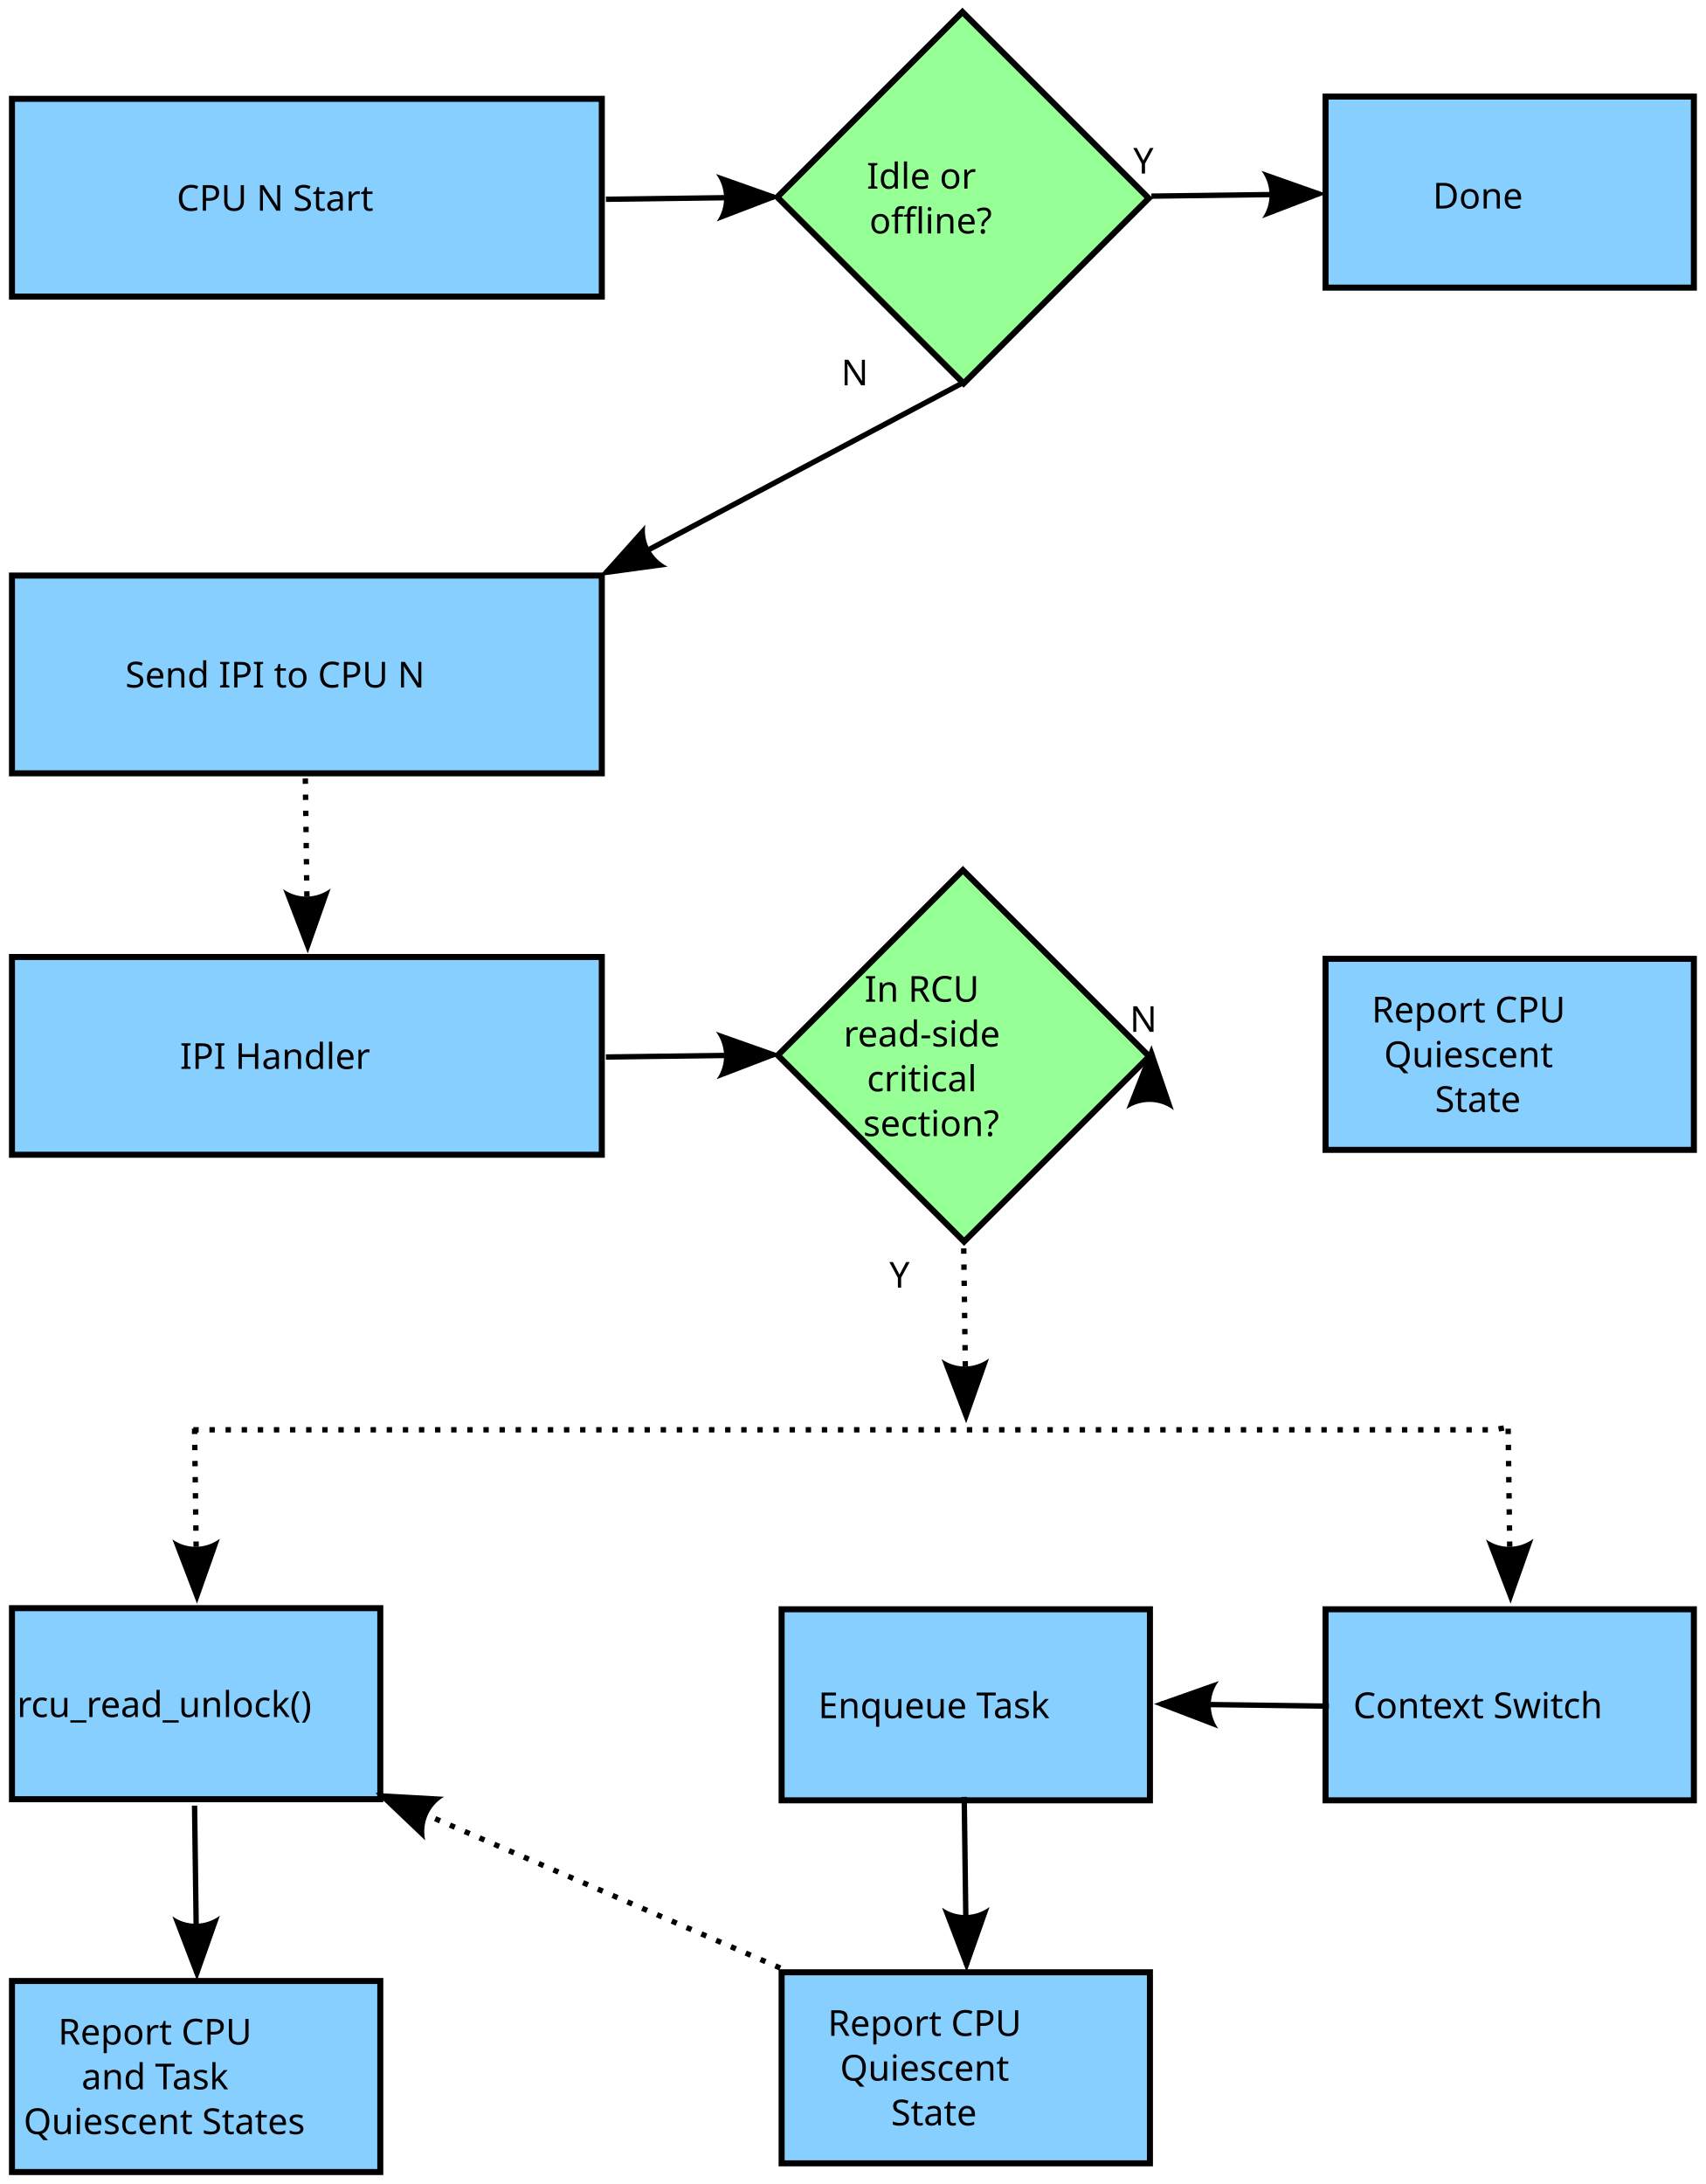
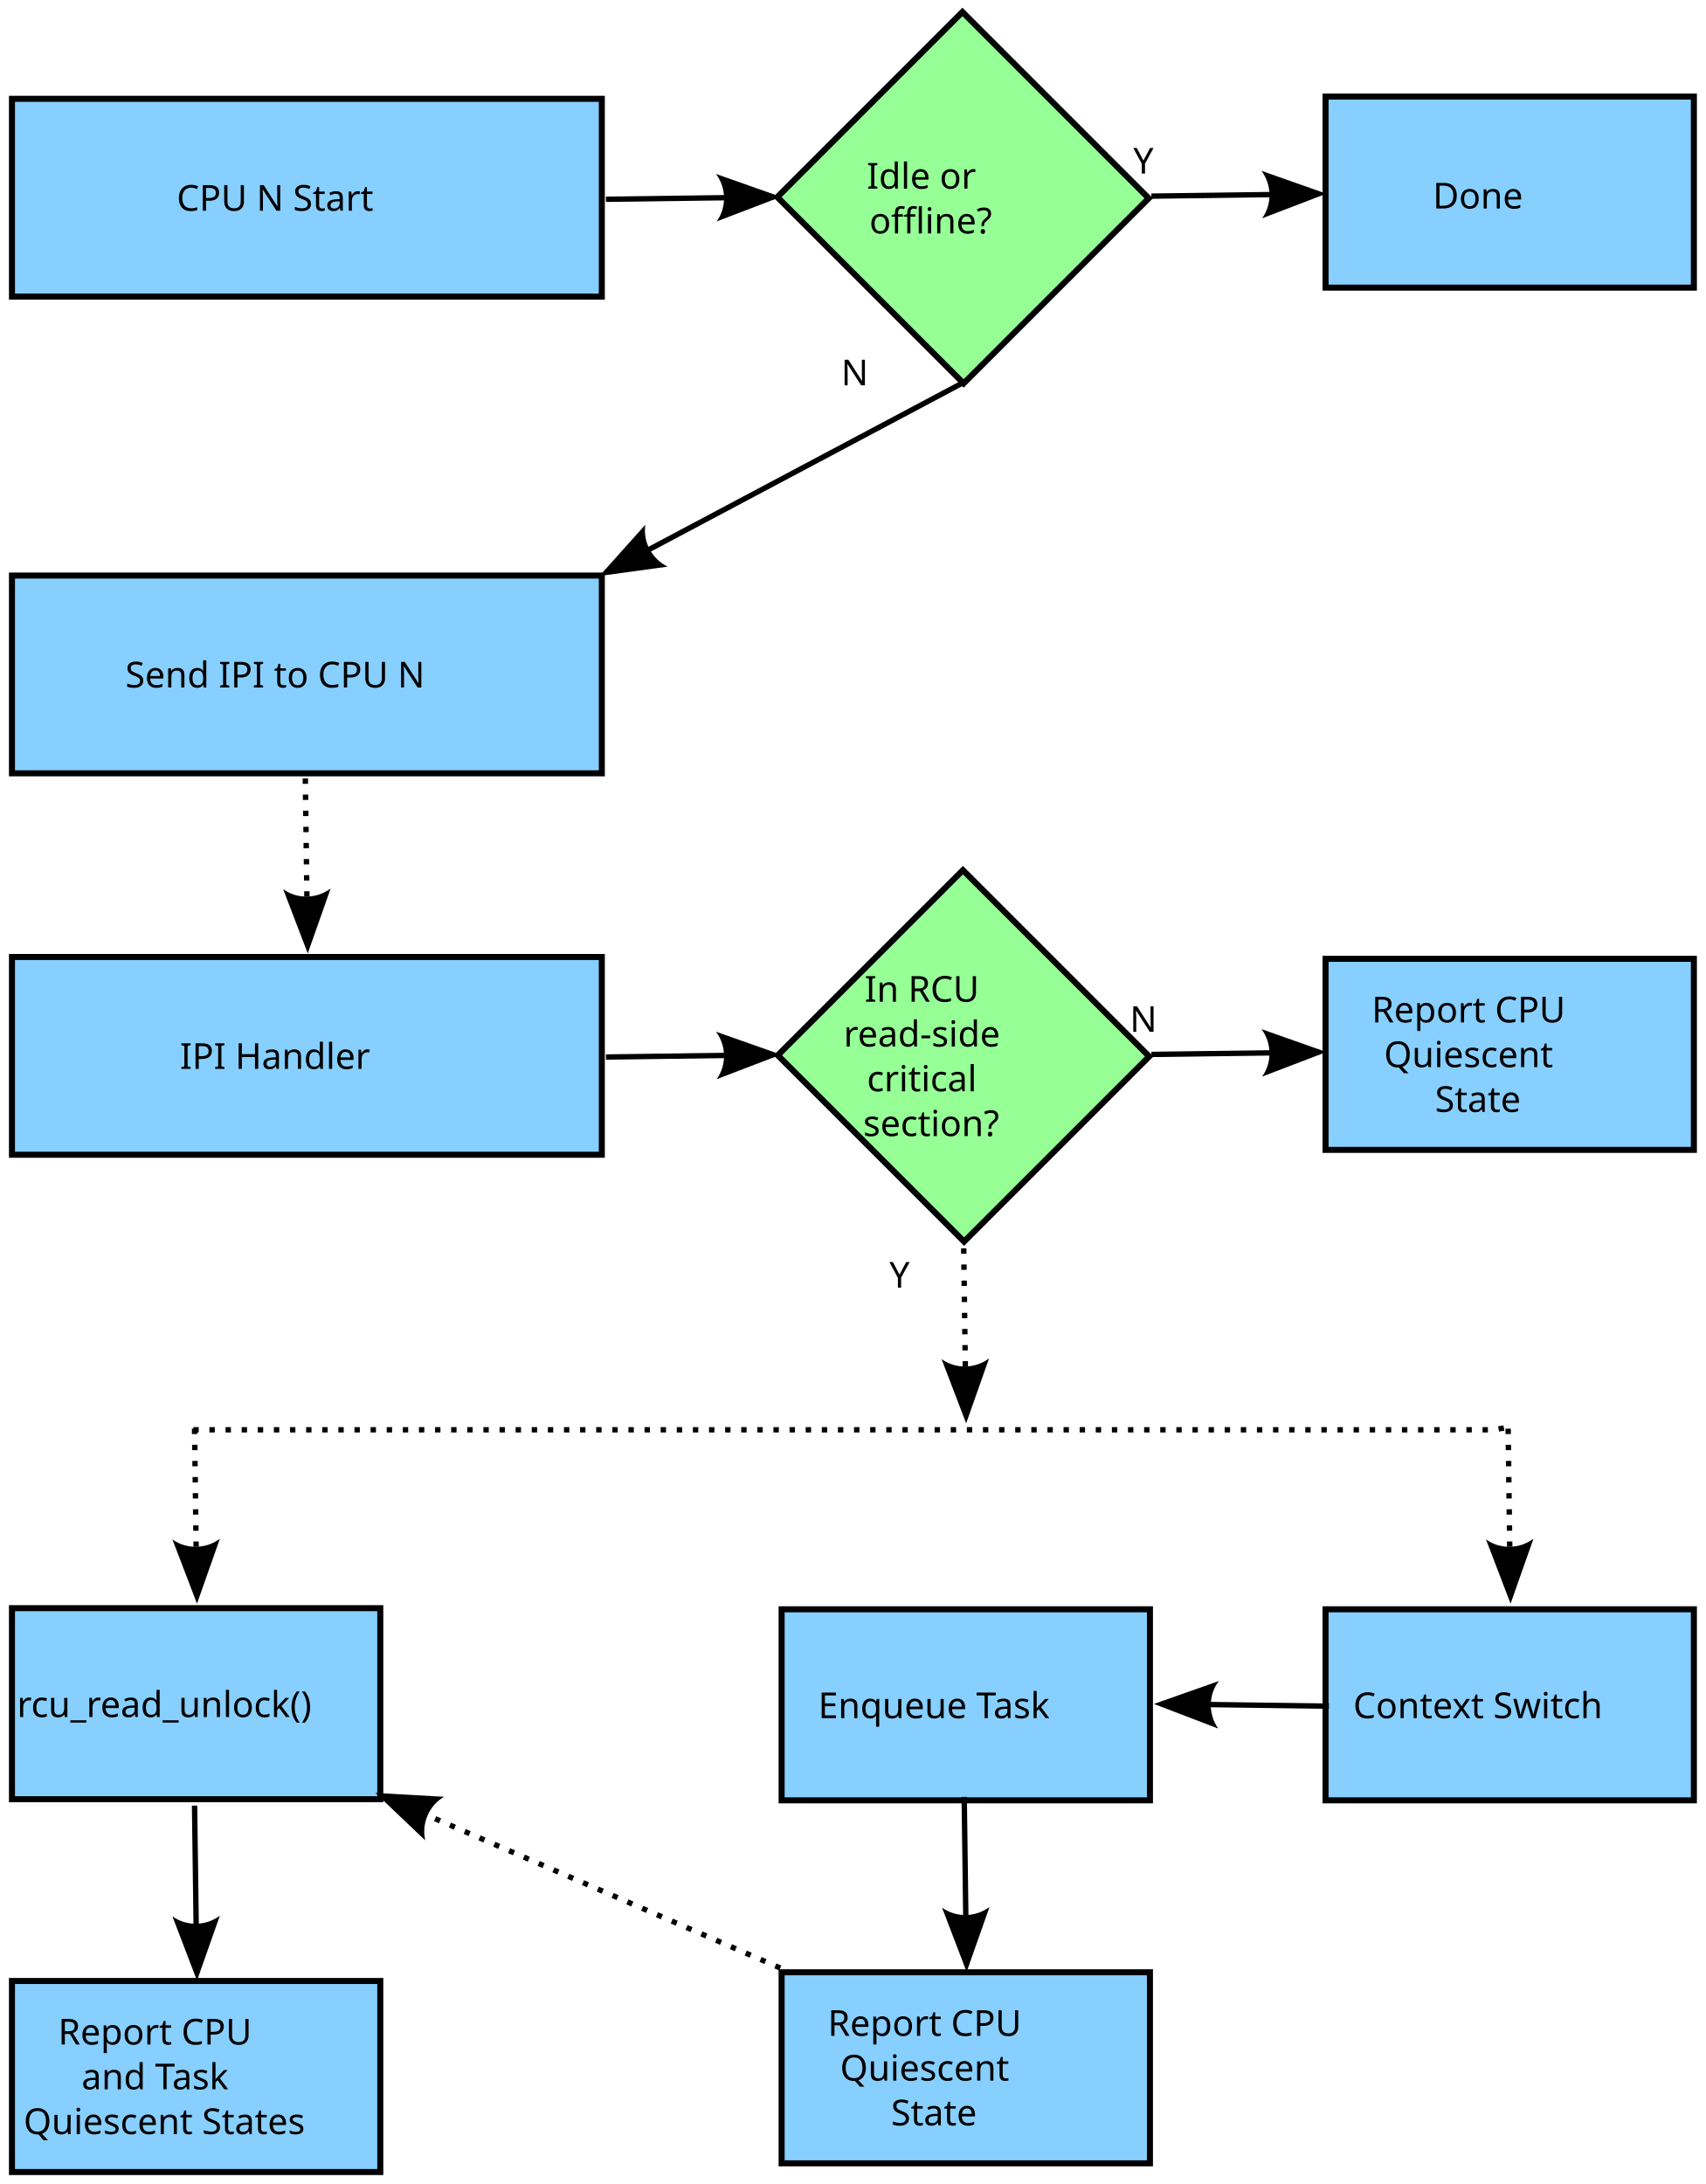
<svg xmlns="http://www.w3.org/2000/svg" width="952.682" height="1219.622" viewBox="-66 -66 12729.905 16296.808" id="svg2" version="1.1">
  <defs id="defs92">
    <marker orient="auto" refY="0" refX="0" id="Arrow2Lend" style="overflow:visible">
      <path id="path4146" style="fill-rule:evenodd;stroke-width:0.625;stroke-linejoin:round" d="M 8.719,4.034 -2.207,0.016 8.719,-4.002 c -1.745,2.372 -1.735,5.617 -6e-7,8.035 z" transform="matrix(-1.1,0,0,-1.1,-1.1,0)" />
    </marker>
    <marker orient="auto" refY="0" refX="0" id="Arrow1Mend" style="overflow:visible">
      <path id="path3852" d="M 0,0 5,-5 -12.5,0 5,5 0,0 z" style="fill-rule:evenodd;stroke:#000000;stroke-width:1pt" transform="matrix(-0.4,0,0,-0.4,-4,0)" />
    </marker>
    <marker orient="auto" refY="0" refX="0" id="Arrow1Mend-9" style="overflow:visible">
      <path id="path3852-7" d="M 0,0 5,-5 -12.5,0 5,5 0,0 z" style="fill-rule:evenodd;stroke:#000000;stroke-width:1pt" transform="matrix(-0.4,0,0,-0.4,-4,0)" />
    </marker>
    <marker orient="auto" refY="0" refX="0" id="Arrow2Lend-7" style="overflow:visible">
      <path id="path4146-6" style="fill-rule:evenodd;stroke-width:0.625;stroke-linejoin:round" d="M 8.719,4.034 -2.207,0.016 8.719,-4.002 c -1.745,2.372 -1.735,5.617 -6e-7,8.035 z" transform="matrix(-1.1,0,0,-1.1,-1.1,0)" />
    </marker>
    <marker orient="auto" refY="0" refX="0" id="Arrow2Lend-1" style="overflow:visible">
      <path id="path4146-4" style="fill-rule:evenodd;stroke-width:0.625;stroke-linejoin:round" d="M 8.719,4.034 -2.207,0.016 8.719,-4.002 c -1.745,2.372 -1.735,5.617 -6e-7,8.035 z" transform="matrix(-1.1,0,0,-1.1,-1.1,0)" />
    </marker>
    <marker orient="auto" refY="0" refX="0" id="Arrow2Lend-16" style="overflow:visible">
      <path id="path4146-8" style="fill-rule:evenodd;stroke-width:0.625;stroke-linejoin:round" d="M 8.719,4.034 -2.207,0.016 8.719,-4.002 c -1.745,2.372 -1.735,5.617 -6e-7,8.035 z" transform="matrix(-1.1,0,0,-1.1,-1.1,0)" />
    </marker>
    <marker orient="auto" refY="0" refX="0" id="Arrow2Lend-160" style="overflow:visible">
      <path id="path4146-5" style="fill-rule:evenodd;stroke-width:0.625;stroke-linejoin:round" d="M 8.719,4.034 -2.207,0.016 8.719,-4.002 c -1.745,2.372 -1.735,5.617 -6e-7,8.035 z" transform="matrix(-1.1,0,0,-1.1,-1.1,0)" />
    </marker>
    <marker orient="auto" refY="0" refX="0" id="Arrow2Lend-78" style="overflow:visible">
      <path id="path4146-66" style="fill-rule:evenodd;stroke-width:0.625;stroke-linejoin:round" d="M 8.719,4.034 -2.207,0.016 8.719,-4.002 c -1.745,2.372 -1.735,5.617 -6e-7,8.035 z" transform="matrix(-1.1,0,0,-1.1,-1.1,0)" />
    </marker>
    <marker orient="auto" refY="0" refX="0" id="Arrow2Lend-8" style="overflow:visible">
      <path id="path4146-56" style="fill-rule:evenodd;stroke-width:0.625;stroke-linejoin:round" d="M 8.719,4.034 -2.207,0.016 8.719,-4.002 c -1.745,2.372 -1.735,5.617 -6e-7,8.035 z" transform="matrix(-1.1,0,0,-1.1,-1.1,0)" />
    </marker>
    <marker orient="auto" refY="0" refX="0" id="Arrow2Lend-19" style="overflow:visible">
      <path id="path4146-89" style="fill-rule:evenodd;stroke-width:0.625;stroke-linejoin:round" d="M 8.719,4.034 -2.207,0.016 8.719,-4.002 c -1.745,2.372 -1.735,5.617 -6e-7,8.035 z" transform="matrix(-1.1,0,0,-1.1,-1.1,0)" />
    </marker>
    <marker orient="auto" refY="0" refX="0" id="Arrow2Lend-85" style="overflow:visible">
      <path id="path4146-3" style="fill-rule:evenodd;stroke-width:0.625;stroke-linejoin:round" d="M 8.719,4.034 -2.207,0.016 8.719,-4.002 c -1.745,2.372 -1.735,5.617 -6e-7,8.035 z" transform="matrix(-1.1,0,0,-1.1,-1.1,0)" />
    </marker>
    <marker orient="auto" refY="0" refX="0" id="Arrow2Lend-73" style="overflow:visible">
      <path id="path4146-55" style="fill-rule:evenodd;stroke-width:0.625;stroke-linejoin:round" d="M 8.719,4.034 -2.207,0.016 8.719,-4.002 c -1.745,2.372 -1.735,5.617 -6e-7,8.035 z" transform="matrix(-1.1,0,0,-1.1,-1.1,0)" />
    </marker>
    <marker orient="auto" refY="0" refX="0" id="Arrow2Lend-5" style="overflow:visible">
      <path id="path4146-88" style="fill-rule:evenodd;stroke-width:0.625;stroke-linejoin:round" d="M 8.719,4.034 -2.207,0.016 8.719,-4.002 c -1.745,2.372 -1.735,5.617 -6e-7,8.035 z" transform="matrix(-1.1,0,0,-1.1,-1.1,0)" />
    </marker>
    <marker orient="auto" refY="0" refX="0" id="Arrow2Lend-198" style="overflow:visible">
      <path id="path4146-2" style="fill-rule:evenodd;stroke-width:0.625;stroke-linejoin:round" d="M 8.719,4.034 -2.207,0.016 8.719,-4.002 c -1.745,2.372 -1.735,5.617 -6e-7,8.035 z" transform="matrix(-1.1,0,0,-1.1,-1.1,0)" />
    </marker>
    <marker orient="auto" refY="0" refX="0" id="Arrow2Lend-4" style="overflow:visible">
      <path id="path4146-22" style="fill-rule:evenodd;stroke-width:0.625;stroke-linejoin:round" d="M 8.719,4.034 -2.207,0.016 8.719,-4.002 c -1.745,2.372 -1.735,5.617 -6e-7,8.035 z" transform="matrix(-1.1,0,0,-1.1,-1.1,0)" />
    </marker>
    <marker orient="auto" refY="0" refX="0" id="marker5072" style="overflow:visible">
      <path id="path5074" style="fill-rule:evenodd;stroke-width:0.625;stroke-linejoin:round" d="M 8.719,4.034 -2.207,0.016 8.719,-4.002 c -1.745,2.372 -1.735,5.617 -6e-7,8.035 z" transform="matrix(-1.1,0,0,-1.1,-1.1,0)" />
    </marker>
    <marker orient="auto" refY="0" refX="0" id="Arrow2Lend-87" style="overflow:visible">
      <path id="path4146-63" style="fill-rule:evenodd;stroke-width:0.625;stroke-linejoin:round" d="M 8.719,4.034 -2.207,0.016 8.719,-4.002 c -1.745,2.372 -1.735,5.617 -6e-7,8.035 z" transform="matrix(-1.1,0,0,-1.1,-1.1,0)" />
    </marker>
    <marker orient="auto" refY="0" refX="0" id="Arrow2Lend-6" style="overflow:visible">
      <path id="path4146-26" style="fill-rule:evenodd;stroke-width:0.625;stroke-linejoin:round" d="M 8.719,4.034 -2.207,0.016 8.719,-4.002 c -1.745,2.372 -1.735,5.617 -6e-7,8.035 z" transform="matrix(-1.1,0,0,-1.1,-1.1,0)" />
    </marker>
    <marker orient="auto" refY="0" refX="0" id="Arrow2Lend-0" style="overflow:visible">
      <path id="path4146-51" style="fill-rule:evenodd;stroke-width:0.625;stroke-linejoin:round" d="M 8.719,4.034 -2.207,0.016 8.719,-4.002 c -1.745,2.372 -1.735,5.617 -6e-7,8.035 z" transform="matrix(-1.1,0,0,-1.1,-1.1,0)" />
    </marker>
  </defs>
  <g style="fill:none;stroke-width:0.025in" id="g4" transform="translate(23.31281,523.413)">
    <g id="g4104" transform="translate(-1068.975,0)">
      <rect transform="matrix(-0.7071068,0.7071068,-0.7071068,-0.7071068,0,0)" y="-7383.876" x="-6124.899" height="1966.225" width="1953.697" id="rect3032-1-0" style="fill:#96ff96;fill-opacity:1;stroke:#000000;stroke-width:45.004;stroke-miterlimit:4;stroke-opacity:1;stroke-dasharray:none;stroke-dashoffset:0" />
      <text id="text4098" y="818.403" x="8168.267" style="font-size:267.244px;font-style:normal;font-weight:normal;text-align:center;line-height:125%;letter-spacing:0px;word-spacing:0px;text-anchor:middle;fill:#000000;fill-opacity:1;stroke:none;font-family:Sans" xml:space="preserve">
        <tspan y="818.403" x="8168.267" id="tspan4100">Idle or</tspan>
        <tspan id="tspan4102" y="1152.458" x="8168.267">offline?</tspan>
      </text>
    </g>
    <g id="g4114" transform="translate(0,147.9697)">
      <rect id="rect6" style="fill:#87cfff;stroke:#000000;stroke-width:45.004;stroke-linecap:butt;stroke-linejoin:miter;stroke-miterlimit:4;stroke-dasharray:none" rx="0" height="1475.664" width="4401.761" y="0" x="0" />
      <text id="text4110" y="835.112" x="2206.492" style="font-size:267.244px;font-style:normal;font-weight:normal;text-align:center;line-height:125%;letter-spacing:0px;word-spacing:0px;text-anchor:middle;fill:#000000;fill-opacity:1;stroke:none;font-family:Sans" xml:space="preserve">
        <tspan y="835.112" x="2206.492" id="tspan4112">CPU N Start</tspan>
      </text>
    </g>
    <path style="fill:none;stroke:#000000;stroke-width:40.087;stroke-linecap:butt;stroke-linejoin:miter;stroke-miterlimit:4;stroke-opacity:1;stroke-dasharray:none;marker-end:url(#Arrow2Lend)" d="M 4432.505,897.492 5684.875,880.794" id="path4119" />
    <path style="fill:none;stroke:#000000;stroke-width:40.087;stroke-linecap:butt;stroke-linejoin:miter;stroke-miterlimit:4;stroke-opacity:1;stroke-dasharray:none;marker-end:url(#Arrow2Lend)" d="M 8503.001,874.122 9755.37,857.423" id="path4119-8" />
    <text xml:space="preserve" style="font-size:267.244px;font-style:normal;font-weight:normal;text-align:center;line-height:125%;letter-spacing:0px;word-spacing:0px;text-anchor:middle;fill:#000000;fill-opacity:1;stroke:none;font-family:Sans" x="8617.098" y="705.51" id="text4593">
      <tspan id="tspan4595" x="8617.098" y="705.51">Y</tspan>
    </text>
    <g style="fill:none;stroke-width:0.025in" id="g4114-9" transform="translate(9722.473,131.2711)">
      <rect id="rect6-0" style="fill:#87cfff;stroke:#000000;stroke-width:45.004;stroke-linecap:butt;stroke-linejoin:miter;stroke-miterlimit:4;stroke-dasharray:none" rx="0" height="1425.569" width="2748.633" y="0" x="80.173" />
      <text id="text4110-5" y="835.112" x="1460.101" style="font-size:267.244px;font-style:normal;font-weight:normal;text-align:center;line-height:125%;letter-spacing:0px;word-spacing:0px;text-anchor:middle;fill:#000000;fill-opacity:1;stroke:none;font-family:Sans" xml:space="preserve">
        <tspan y="835.112" x="1460.101" id="tspan4112-9">Done</tspan>
      </text>
    </g>
    <g style="fill:none;stroke-width:0.025in" id="g4114-5" transform="translate(0,3705.346)">
      <rect id="rect6-1" style="fill:#87cfff;stroke:#000000;stroke-width:45.004;stroke-linecap:butt;stroke-linejoin:miter;stroke-miterlimit:4;stroke-dasharray:none" rx="0" height="1475.664" width="4401.761" y="0" x="0" />
      <text id="text4110-9" y="835.112" x="2206.492" style="font-size:267.244px;font-style:normal;font-weight:normal;text-align:center;line-height:125%;letter-spacing:0px;word-spacing:0px;text-anchor:middle;fill:#000000;fill-opacity:1;stroke:none;font-family:Sans" xml:space="preserve">
        <tspan y="835.112" x="2206.492" id="tspan4776">Send IPI to CPU N</tspan>
      </text>
    </g>
    <path style="fill:none;stroke:#000000;stroke-width:40.087;stroke-linecap:butt;stroke-linejoin:miter;stroke-miterlimit:4;stroke-opacity:1;stroke-dasharray:none;marker-end:url(#Arrow2Lend)" d="M 7102.563,2263.517 4430.84,3682.869" id="path4119-3" />
    <g style="fill:none;stroke-width:0.025in" id="g4104-1" transform="translate(-1065.335,6403.578)">
      <rect transform="matrix(-0.7071068,0.7071068,-0.7071068,-0.7071068,0,0)" y="-7383.876" x="-6124.899" height="1966.225" width="1953.697" id="rect3032-1-0-6" style="fill:#96ff96;fill-opacity:1;stroke:#000000;stroke-width:45.004;stroke-miterlimit:4;stroke-opacity:1;stroke-dasharray:none;stroke-dashoffset:0" />
      <text id="text4098-3" y="482" x="8168.267" style="font-size:267.244px;font-style:normal;font-weight:normal;text-align:center;line-height:125%;letter-spacing:0px;word-spacing:0px;text-anchor:middle;fill:#000000;fill-opacity:1;stroke:none;font-family:Sans" xml:space="preserve">
        <tspan id="tspan4102-8" y="482" x="8168.267">In RCU</tspan>
        <tspan y="816.055" x="8168.267" id="tspan4833">read-side</tspan>
        <tspan y="1150.109" x="8168.267" id="tspan4835">critical</tspan>
        <tspan y="1484.164" x="8168.267" id="tspan4837">section?</tspan>
      </text>
    </g>
    <text xml:space="preserve" style="font-size:267.244px;font-style:normal;font-weight:normal;text-align:center;line-height:125%;letter-spacing:0px;word-spacing:0px;text-anchor:middle;fill:#000000;fill-opacity:1;stroke:none;font-family:Sans" x="6463.086" y="2285.677" id="text4593-0">
      <tspan id="tspan4595-6" x="6463.086" y="2285.677">N</tspan>
    </text>
    <path style="fill:none;stroke:#000000;stroke-width:40.087;stroke-linecap:butt;stroke-linejoin:miter;stroke-miterlimit:4;stroke-opacity:1;stroke-dasharray:40.087, 80.173;stroke-dashoffset:0;marker-end:url(#Arrow2Lend)" d="m 2189.19,5219.361 16.698,1252.37" id="path4119-0" />
    <g style="fill:none;stroke-width:0.025in" id="g4114-5-2" transform="translate(0,6551.548)">
      <rect id="rect6-1-7" style="fill:#87cfff;stroke:#000000;stroke-width:45.004;stroke-linecap:butt;stroke-linejoin:miter;stroke-miterlimit:4;stroke-dasharray:none" rx="0" height="1475.664" width="4401.761" y="0" x="0" />
      <text id="text4110-9-5" y="835.112" x="2206.492" style="font-size:267.244px;font-style:normal;font-weight:normal;text-align:center;line-height:125%;letter-spacing:0px;word-spacing:0px;text-anchor:middle;fill:#000000;fill-opacity:1;stroke:none;font-family:Sans" xml:space="preserve">
        <tspan y="835.112" x="2206.492" id="tspan4776-5">IPI Handler</tspan>
      </text>
    </g>
    <path style="fill:none;stroke:#000000;stroke-width:40.087;stroke-linecap:butt;stroke-linejoin:miter;stroke-miterlimit:4;stroke-opacity:1;stroke-dasharray:none;marker-end:url(#Arrow2Lend)" d="m 4432.505,7297.968 1252.37,-16.698" id="path4119-2" />
-     <path style="fill:none;stroke:#000000;stroke-width:40.087;stroke-linecap:butt;stroke-linejoin:miter;stroke-miterlimit:4;stroke-opacity:1;stroke-dasharray:none;marker-end:url(#Arrow2Lend)" d="m 8503.001,7278.659.12.3.369,-16.698" id="path4119-8-7" />
+     <path style="fill:none;stroke:#000000;stroke-width:40.087;stroke-linecap:butt;stroke-linejoin:miter;stroke-miterlimit:4;stroke-opacity:1;stroke-dasharray:none;marker-end:url(#Arrow2Lend)" d="m 8503.001,7278.659 1252.369,-16.698" id="path4119-8-7" />
    <text xml:space="preserve" style="font-size:267.244px;font-style:normal;font-weight:normal;text-align:center;line-height:125%;letter-spacing:0px;word-spacing:0px;text-anchor:middle;fill:#000000;fill-opacity:1;stroke:none;font-family:Sans" x="8617.098" y="7110.019" id="text4593-4">
      <tspan id="tspan4595-0" x="8617.098" y="7110.019">N</tspan>
    </text>
    <g style="fill:none;stroke-width:0.025in" id="g4114-9-3" transform="translate(9722.473,6535.809)">
      <rect id="rect6-0-7" style="fill:#87cfff;stroke:#000000;stroke-width:45.004;stroke-linecap:butt;stroke-linejoin:miter;stroke-miterlimit:4;stroke-dasharray:none" rx="0" height="1425.569" width="2748.633" y="29.467" x="80.173" />
      <text id="text4110-5-7" y="503.716" x="1460.101" style="font-size:267.244px;font-style:normal;font-weight:normal;text-align:center;line-height:125%;letter-spacing:0px;word-spacing:0px;text-anchor:middle;fill:#000000;fill-opacity:1;stroke:none;font-family:Sans" xml:space="preserve">
        <tspan y="503.716" x="1460.101" id="tspan4112-9-0">Report CPU</tspan>
        <tspan y="837.77" x="1460.101" id="tspan4923">Quiescent</tspan>
        <tspan y="1171.825" x="1460.101" id="tspan4925">State</tspan>
      </text>
    </g>
    <path style="fill:none;stroke:#000000;stroke-width:40.087;stroke-linecap:butt;stroke-linejoin:miter;stroke-miterlimit:4;stroke-opacity:1;stroke-dasharray:40.087, 80.173;stroke-dashoffset:0;marker-end:url(#Arrow2Lend)" d="m 7102.563,8725.745 16.698,1252.37" id="path4119-0-0" />
    <text xml:space="preserve" style="font-size:267.244px;font-style:normal;font-weight:normal;text-align:center;line-height:125%;letter-spacing:0px;word-spacing:0px;text-anchor:middle;fill:#000000;fill-opacity:1;stroke:none;font-family:Sans" x="6797.052" y="9018.681" id="text4593-3">
      <tspan id="tspan4595-2" x="6797.052" y="9018.681">Y</tspan>
    </text>
    <g style="fill:none;stroke-width:0.025in" id="g4114-9-3-8" transform="translate(-80.17308,11381.108)">
      <rect id="rect6-0-7-5" style="fill:#87cfff;stroke:#000000;stroke-width:45.004;stroke-linecap:butt;stroke-linejoin:miter;stroke-miterlimit:4;stroke-dasharray:none" rx="0" height="1425.569" width="2748.633" y="29.467" x="80.173" />
      <text id="text4110-5-7-6" y="841.881" x="1460.101" style="font-size:267.244px;font-style:normal;font-weight:normal;text-align:center;line-height:125%;letter-spacing:0px;word-spacing:0px;text-anchor:middle;fill:#000000;fill-opacity:1;stroke:none;font-family:Sans" xml:space="preserve">
        <tspan y="841.881" x="1460.101" id="tspan4925-1">rcu_read_unlock()</tspan>
      </text>
    </g>
    <path style="fill:none;stroke:#000000;stroke-width:40.087;stroke-linecap:butt;stroke-linejoin:miter;stroke-miterlimit:4;stroke-opacity:1;stroke-dasharray:40.087, 80.173;stroke-dashoffset:0;marker-end:url(#Arrow2Lend)" d="m 1362.626,10071.26 16.698,1252.369" id="path4119-0-0-7" />
    <path style="fill:none;stroke:#000000;stroke-width:40.087;stroke-linecap:butt;stroke-linejoin:miter;stroke-miterlimit:4;stroke-opacity:1;stroke-dasharray:none;stroke-dashoffset:0;marker-end:url(#Arrow2Lend)" d="m 1362.626,12883.919 16.698,1252.369" id="path4119-0-0-7-7" />
    <g style="fill:none;stroke-width:0.025in" id="g4114-9-3-8-1" transform="translate(9722.473,11389.458)">
      <rect id="rect6-0-7-5-1" style="fill:#87cfff;stroke:#000000;stroke-width:45.004;stroke-linecap:butt;stroke-linejoin:miter;stroke-miterlimit:4;stroke-dasharray:none" rx="0" height="1425.569" width="2748.633" y="29.467" x="80.173" />
      <text id="text4110-5-7-6-2" y="841.881" x="1460.101" style="font-size:267.244px;font-style:normal;font-weight:normal;text-align:center;line-height:125%;letter-spacing:0px;word-spacing:0px;text-anchor:middle;fill:#000000;fill-opacity:1;stroke:none;font-family:Sans" xml:space="preserve">
        <tspan y="841.881" x="1460.101" id="tspan4925-1-2">Context Switch</tspan>
      </text>
    </g>
    <path style="fill:none;stroke:#000000;stroke-width:40.087;stroke-linecap:butt;stroke-linejoin:miter;stroke-miterlimit:4;stroke-opacity:1;stroke-dasharray:40.087, 80.173;stroke-dashoffset:0;marker-end:url(#Arrow2Lend)" d="m 11165.272,10071.26 16.698,1252.369" id="path4119-0-0-7-8" />
    <g style="fill:none;stroke-width:0.025in" id="g4114-9-3-9" transform="translate(-80.17308,14163.046)">
      <rect id="rect6-0-7-1" style="fill:#87cfff;stroke:#000000;stroke-width:45.004;stroke-linecap:butt;stroke-linejoin:miter;stroke-miterlimit:4;stroke-dasharray:none" rx="0" height="1425.569" width="2748.633" y="29.467" x="80.173" />
      <text id="text4110-5-7-3" y="503.716" x="1460.101" style="font-size:267.244px;font-style:normal;font-weight:normal;text-align:center;line-height:125%;letter-spacing:0px;word-spacing:0px;text-anchor:middle;fill:#000000;fill-opacity:1;stroke:none;font-family:Sans" xml:space="preserve">
        <tspan y="503.716" x="1460.101" id="tspan4112-9-0-4">Report CPU</tspan>
        <tspan y="837.77" x="1460.101" id="tspan4923-3">and Task</tspan>
        <tspan y="1171.825" x="1460.101" id="tspan4925-9">Quiescent States</tspan>
      </text>
    </g>
    <g style="fill:none;stroke-width:0.025in" id="g4114-9-3-8-1-8" transform="translate(5663.298,11389.458)">
      <rect id="rect6-0-7-5-1-1" style="fill:#87cfff;stroke:#000000;stroke-width:45.004;stroke-linecap:butt;stroke-linejoin:miter;stroke-miterlimit:4;stroke-dasharray:none" rx="0" height="1425.569" width="2748.633" y="29.467" x="80.173" />
      <text id="text4110-5-7-6-2-4" y="841.881" x="1460.101" style="font-size:267.244px;font-style:normal;font-weight:normal;text-align:center;line-height:125%;letter-spacing:0px;word-spacing:0px;text-anchor:middle;fill:#000000;fill-opacity:1;stroke:none;font-family:Sans" xml:space="preserve">
        <tspan y="841.881" x="1460.101" id="tspan4925-1-2-4">Enqueue Task</tspan>
      </text>
    </g>
    <path style="fill:none;stroke:#000000;stroke-width:40.087;stroke-linecap:butt;stroke-linejoin:miter;stroke-miterlimit:4;stroke-opacity:1;stroke-dasharray:none;marker-end:url(#Arrow2Lend)" d="M 9827.612,12141.988 8575.243,12125.29" id="path4119-8-7-5" />
    <path style="fill:none;stroke:#000000;stroke-width:40.087;stroke-linecap:butt;stroke-linejoin:miter;stroke-miterlimit:4;stroke-opacity:1;stroke-dasharray:none;stroke-dashoffset:0;marker-end:url(#Arrow2Lend)" d="m 7106.096,12818.962 16.698,1252.369" id="path4119-0-0-7-7-5" />
    <g style="fill:none;stroke-width:0.025in" id="g4114-9-3-9-2" transform="translate(5663.298,14098.088)">
      <rect id="rect6-0-7-1-8" style="fill:#87cfff;stroke:#000000;stroke-width:45.004;stroke-linecap:butt;stroke-linejoin:miter;stroke-miterlimit:4;stroke-dasharray:none" rx="0" height="1425.569" width="2748.633" y="29.467" x="80.173" />
      <text id="text4110-5-7-3-4" y="503.716" x="1460.101" style="font-size:267.244px;font-style:normal;font-weight:normal;text-align:center;line-height:125%;letter-spacing:0px;word-spacing:0px;text-anchor:middle;fill:#000000;fill-opacity:1;stroke:none;font-family:Sans" xml:space="preserve">
        <tspan y="503.716" x="1460.101" id="tspan4923-3-2">Report CPU</tspan>
        <tspan y="837.77" x="1460.101" id="tspan4925-9-9">Quiescent</tspan>
        <tspan y="1171.825" x="1460.101" id="tspan5239">State</tspan>
      </text>
    </g>
    <path style="fill:none;stroke:#000000;stroke-width:40.087;stroke-linecap:butt;stroke-linejoin:miter;stroke-miterlimit:4;stroke-opacity:1;stroke-dasharray:40.087, 80.173;stroke-dashoffset:0;marker-end:url(#Arrow2Lend)" d="M 5733.305,14095.542 2761.014,12809.774" id="path4119-0-0-2" />
    <path style="fill:none;stroke:#000000;stroke-width:40.087;stroke-linecap:butt;stroke-linejoin:miter;stroke-miterlimit:4;stroke-opacity:1;stroke-dasharray:40.087, 80.173;stroke-dashoffset:0" d="m 1353.352,10079.499 9701.692,0 100.189,-16.698" id="path5265" />
  </g>
</svg>
